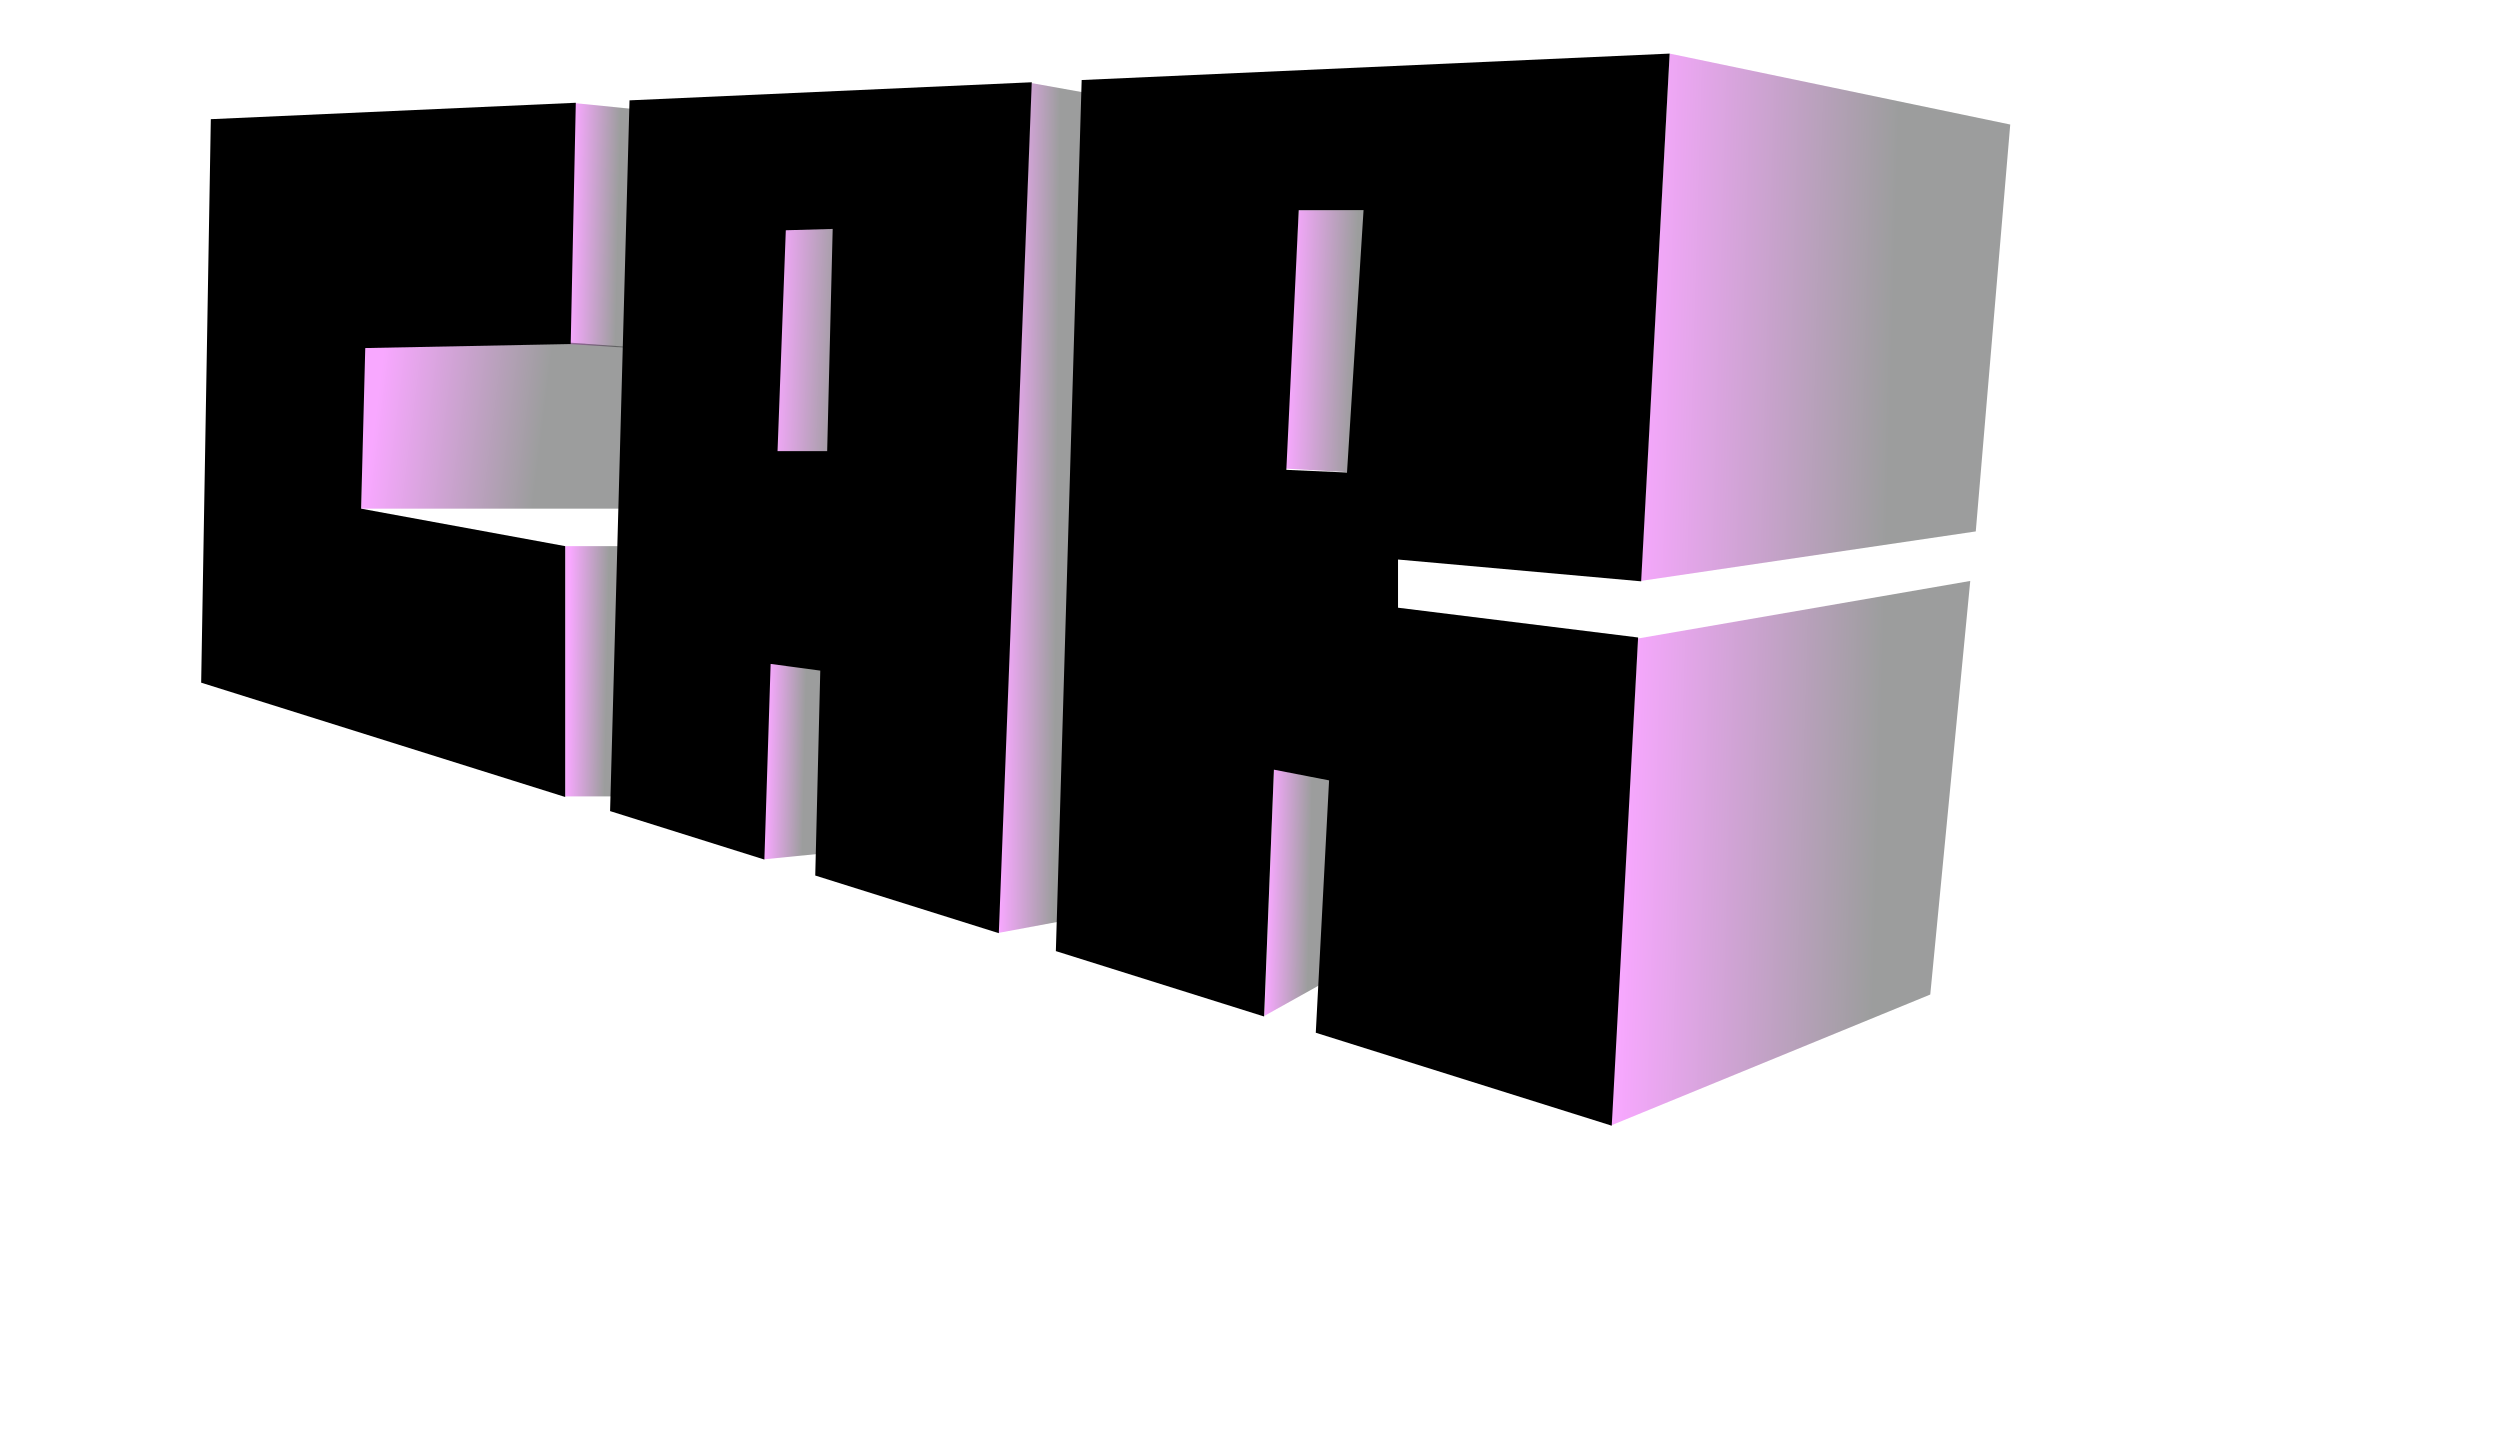
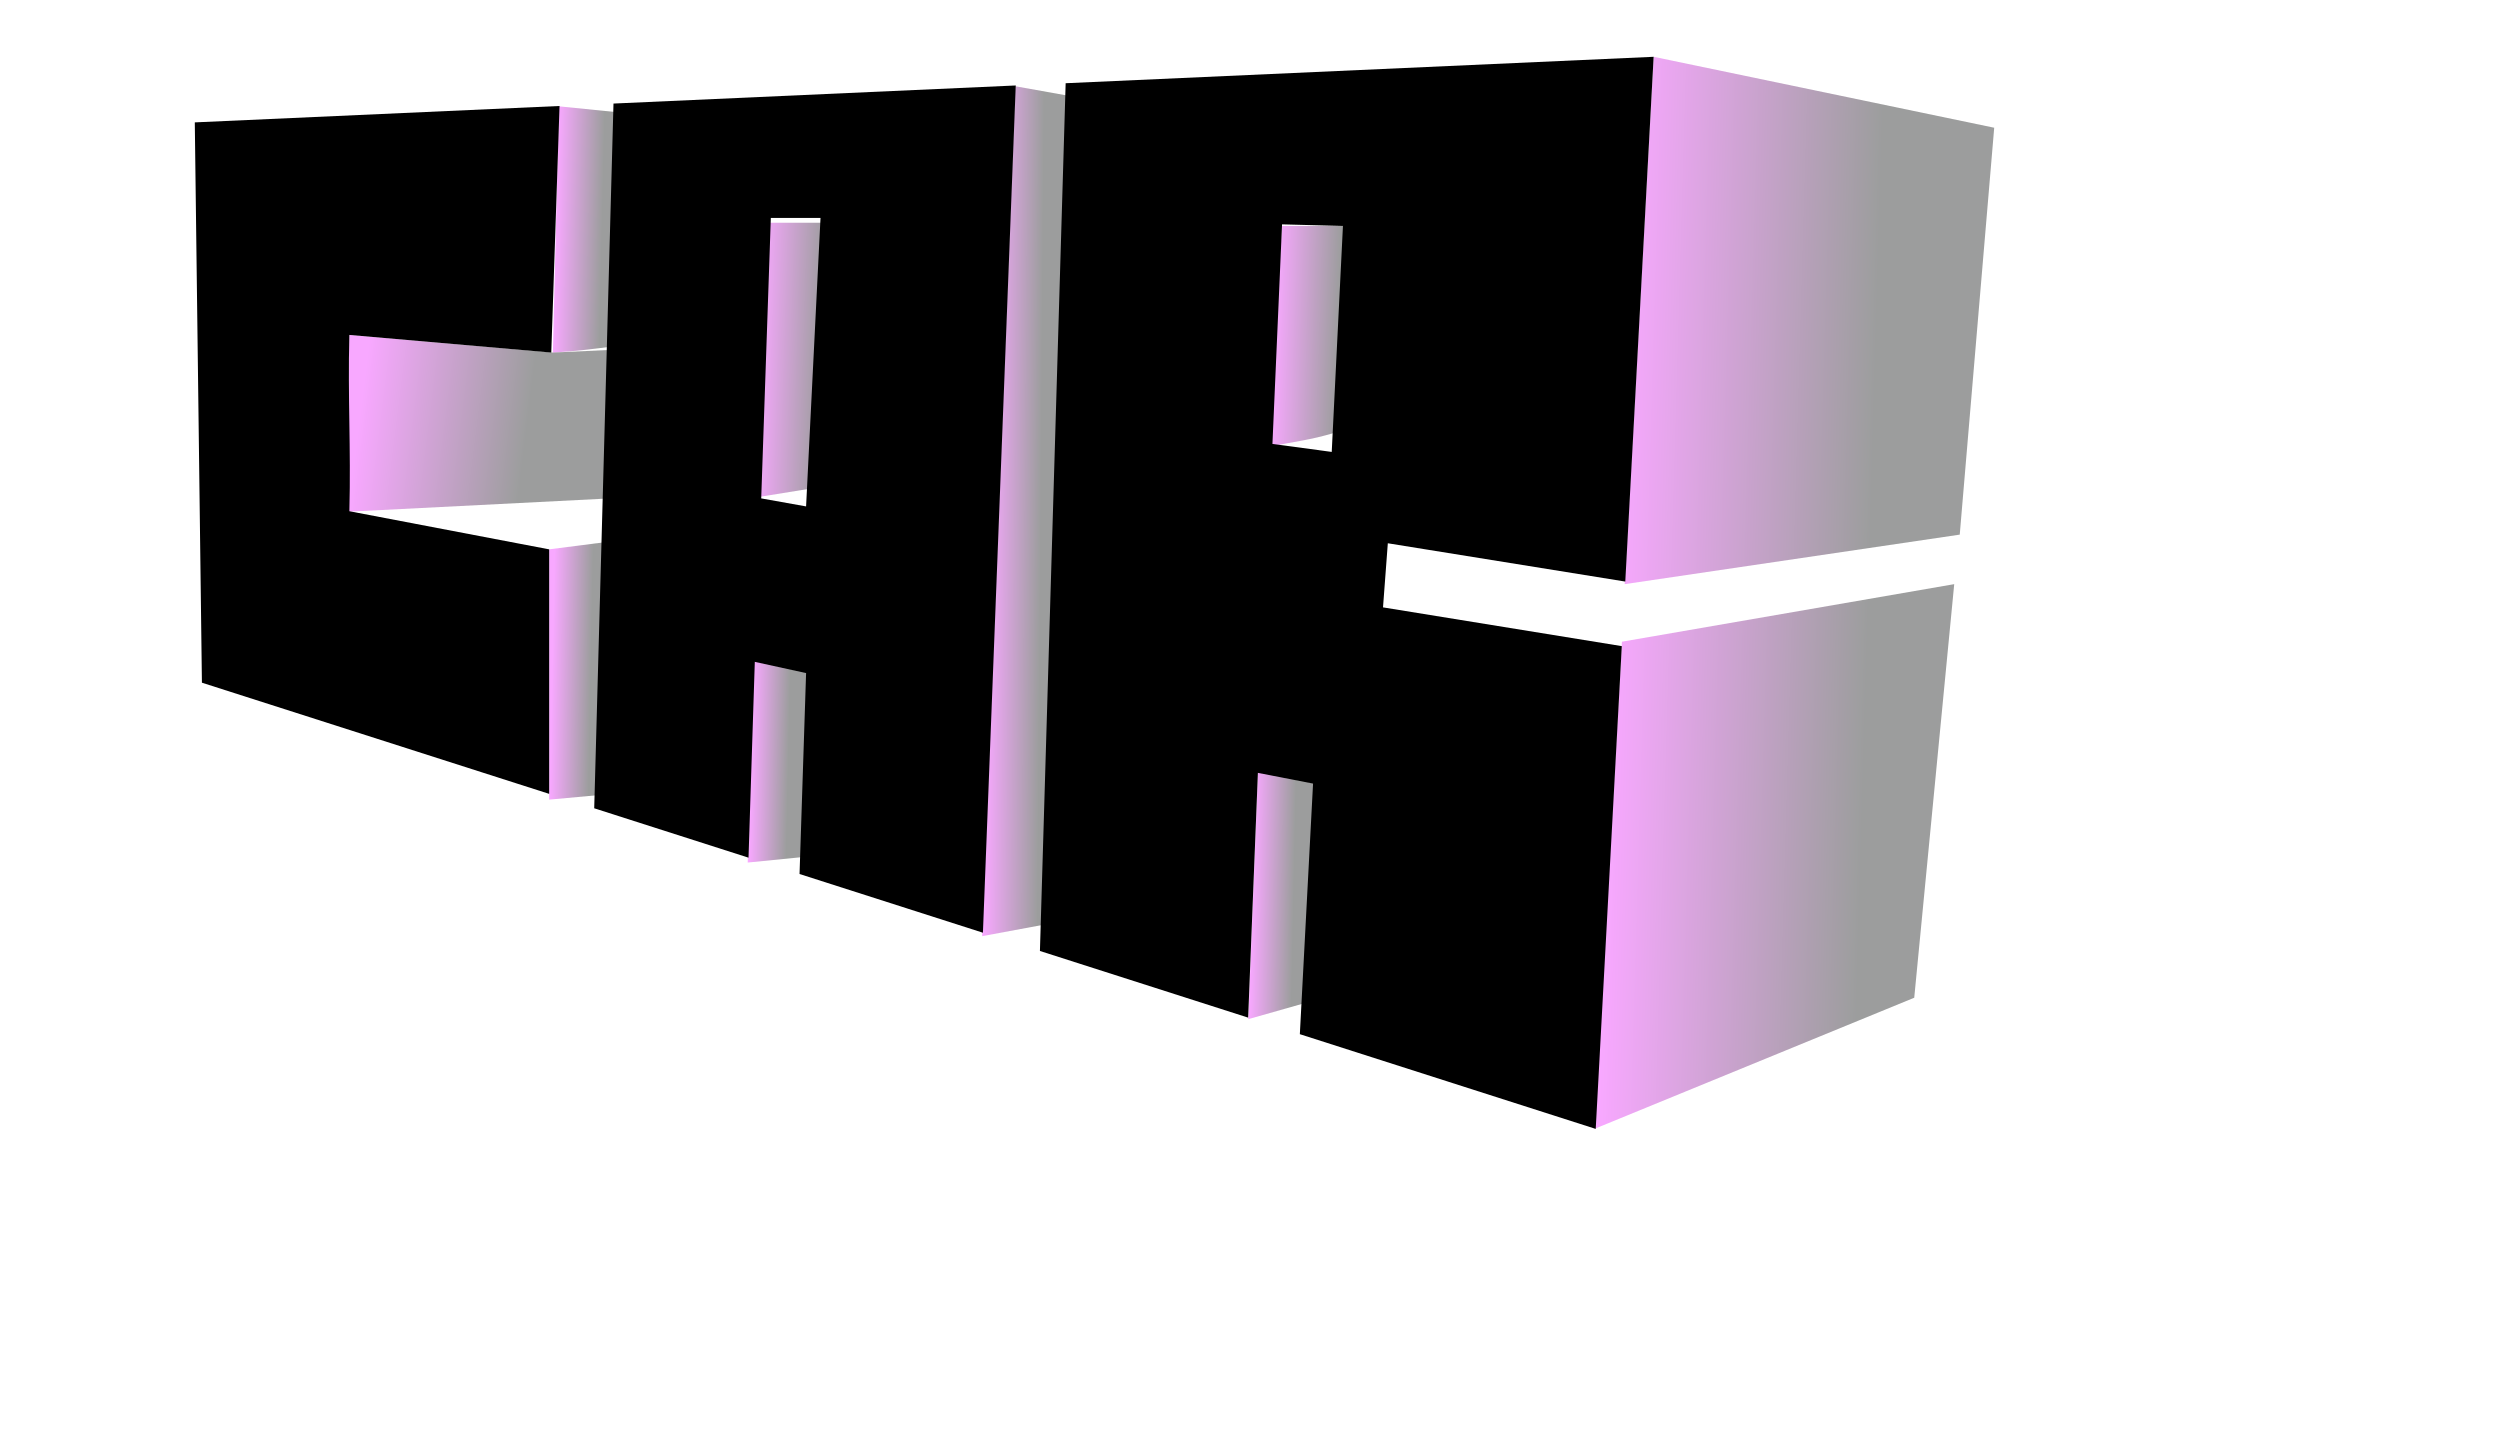
<svg xmlns="http://www.w3.org/2000/svg" width="780" height="452" viewBox="0 0 780 452" fill="none">
-   <path d="M627.195 38.852L520.934 16.719L511.899 181.254L616.439 165.803L627.195 38.852Z" fill="url(#paint0_linear_8007_374)" fill-opacity="0.4" />
-   <path d="M614.719 181.254L511.039 199.211L502.435 351.219L602.243 310.294L614.719 181.254Z" fill="url(#paint1_linear_8007_374)" fill-opacity="0.4" />
-   <path d="M411.661 307.37L394.453 316.975L397.465 240.136L396.604 239.301L415.103 242.642L411.661 307.37Z" fill="url(#paint2_linear_8007_374)" fill-opacity="0.4" />
-   <path d="M432.742 65.578H405.208L400.476 146.176L422.417 147.428L432.742 65.578Z" fill="url(#paint3_linear_8007_374)" fill-opacity="0.4" />
-   <path d="M271.844 65.996H244.311L239.579 146.594L261.519 147.846L271.844 65.996Z" fill="url(#paint4_linear_8007_374)" fill-opacity="0.4" />
-   <path d="M255.066 266.444L238.288 268.114L239.149 202.968L238.288 202.133L256.787 205.474L255.066 266.444Z" fill="url(#paint5_linear_8007_374)" fill-opacity="0.4" />
-   <path d="M331.643 287.324L311.423 291.082L321.748 25.904L338.096 28.828L331.643 287.324Z" fill="url(#paint6_linear_8007_374)" fill-opacity="0.4" />
-   <path d="M200 34.258L179.35 32.17L177.199 107.339L196.988 108.591L200 34.258Z" fill="url(#paint7_linear_8007_374)" fill-opacity="0.4" />
-   <path d="M195.268 170.395H176.339V248.486H191.826L195.268 170.395Z" fill="url(#paint8_linear_8007_374)" fill-opacity="0.4" />
-   <path d="M195.268 158.703H112.668L113.529 108.173L178.06 106.92L195.268 108.173V158.703Z" fill="url(#paint9_linear_8007_374)" fill-opacity="0.4" />
-   <path d="M512.039 181.375L436.183 174.572V189.606L511.093 198.897L502.865 351.219L410.522 322.216L414.673 243.478L397.465 240.137L394.398 317.151L329.427 296.745L337.483 24.966L520.933 16.719L512.039 181.375ZM311.631 291.155L254.358 273.167L255.927 209.233L240.439 207.146L238.486 268.183L190.345 253.062L196.41 31.309L321.912 25.666L311.631 291.155ZM178.059 107.339L113.959 108.591L112.668 158.704L176.339 170.396V248.663L62.764 212.992L65.776 37.182L179.649 32.062L178.059 107.339ZM405.209 65.578L401.337 146.593L420.265 147.429L425.427 65.578H405.209ZM245.172 71.842L242.591 140.747H258.078L259.799 71.425L245.172 71.842Z" fill="black" />
+   <path d="M622.194 39.852L515.933 17.719L506.899 182.254L611.439 166.803L622.194 39.852Z" fill="url(#paint0_linear_8080_8521)" fill-opacity="0.4" />
+   <path d="M609.718 182.254L506.039 200.211L497.435 352.219L597.242 311.294L609.718 182.254Z" fill="url(#paint1_linear_8080_8521)" fill-opacity="0.4" />
+   <path d="M407 313L389.453 317.975L392.465 241.136L391.604 240.301L410.103 243.642L407 313Z" fill="url(#paint2_linear_8080_8521)" fill-opacity="0.4" />
+   <path d="M420 70.5H400L395.5 139.5C405 137.5 408 137.5 416.5 135L420 70.5Z" fill="url(#paint3_linear_8080_8521)" fill-opacity="0.4" />
+   <path d="M256.5 69.5H239.5L237.048 155L252.548 152.5L256.5 69.5Z" fill="url(#paint4_linear_8080_8521)" fill-opacity="0.4" />
+   <path d="M250.066 267.443L233.288 269.113L234.5 207.999V206.474L251.787 206.473L250.066 267.443Z" fill="url(#paint5_linear_8080_8521)" fill-opacity="0.4" />
+   <path d="M326.643 288.324L306.423 292.082L316.748 26.904L333.096 29.828L326.643 288.324Z" fill="url(#paint6_linear_8080_8521)" fill-opacity="0.4" />
+   <path d="M195 35.258L174.35 33.17L172.5 110C180.5 109.5 184 109 192 108L195 35.258Z" fill="url(#paint7_linear_8080_8521)" fill-opacity="0.4" />
+   <path d="M190 169L171.338 171.395V249.486L187.5 248L190 169Z" fill="url(#paint8_linear_8080_8521)" fill-opacity="0.4" />
+   <path d="M190.268 155.5L107.668 159.703L109 104.5L172.5 110L190.268 109.173V155.5Z" fill="url(#paint9_linear_8080_8521)" fill-opacity="0.4" />
+   <path d="M507.089 181.449L433 169.5L431.5 189.5L506.001 201.594L497.866 352.219L405.551 322.665L409.673 244.478L392.464 241.137L389.423 317.502L324.457 296.703L332.484 25.966L515.934 17.719L507.089 181.449ZM306.674 291.01L249.457 272.692L251.5 210L235.5 206.5L233.538 267.596L185.396 252.184L191.41 32.309L316.912 26.666L306.674 291.01ZM172 110L109 104.5C108.48 124.496 109.52 139.504 109 159.5L171.338 171.396V247.684L62.999 213L60.776 38.182L174.574 33.065L172 110ZM240.5 68L237.5 155.5L251.5 158L256 68H240.5ZM397 138.5L415.5 141L419 70.5L400 70L397 138.5Z" fill="black" />
  <defs>
-     <linearGradient id="paint0_linear_8007_374" x1="588.046" y1="177.914" x2="508.943" y2="175.607" gradientUnits="userSpaceOnUse">
+     <linearGradient id="paint0_linear_8080_8521" x1="583.046" y1="178.914" x2="503.943" y2="176.607" gradientUnits="userSpaceOnUse">
      <stop stop-color="#080B0B" />
      <stop offset="1" stop-color="#ED25FF" />
    </linearGradient>
-     <linearGradient id="paint1_linear_8007_374" x1="588.046" y1="177.914" x2="508.943" y2="175.607" gradientUnits="userSpaceOnUse">
+     <linearGradient id="paint1_linear_8080_8521" x1="583.046" y1="178.914" x2="503.943" y2="176.607" gradientUnits="userSpaceOnUse">
      <stop stop-color="#080B0B" />
      <stop offset="1" stop-color="#ED25FF" />
    </linearGradient>
-     <linearGradient id="paint2_linear_8007_374" x1="408.623" y1="276.732" x2="395.525" y2="276.46" gradientUnits="userSpaceOnUse">
+     <linearGradient id="paint2_linear_8080_8521" x1="403.623" y1="277.732" x2="390.525" y2="277.46" gradientUnits="userSpaceOnUse">
      <stop stop-color="#080B0B" />
      <stop offset="1" stop-color="#ED25FF" />
    </linearGradient>
-     <linearGradient id="paint3_linear_8007_374" x1="422.617" y1="105.022" x2="402.161" y2="104.391" gradientUnits="userSpaceOnUse">
+     <linearGradient id="paint3_linear_8080_8521" x1="417.616" y1="106.022" x2="397.161" y2="105.391" gradientUnits="userSpaceOnUse">
      <stop stop-color="#080B0B" />
      <stop offset="1" stop-color="#ED25FF" />
    </linearGradient>
-     <linearGradient id="paint4_linear_8007_374" x1="261.72" y1="105.44" x2="241.264" y2="104.809" gradientUnits="userSpaceOnUse">
+     <linearGradient id="paint4_linear_8080_8521" x1="256.719" y1="106.44" x2="236.264" y2="105.809" gradientUnits="userSpaceOnUse">
      <stop stop-color="#080B0B" />
      <stop offset="1" stop-color="#ED25FF" />
    </linearGradient>
-     <linearGradient id="paint5_linear_8007_374" x1="250.982" y1="233.929" x2="239.249" y2="233.672" gradientUnits="userSpaceOnUse">
+     <linearGradient id="paint5_linear_8080_8521" x1="245.982" y1="234.929" x2="234.249" y2="234.672" gradientUnits="userSpaceOnUse">
      <stop stop-color="#080B0B" />
      <stop offset="1" stop-color="#ED25FF" />
    </linearGradient>
-     <linearGradient id="paint6_linear_8007_374" x1="329.726" y1="153.693" x2="312.801" y2="153.56" gradientUnits="userSpaceOnUse">
+     <linearGradient id="paint6_linear_8080_8521" x1="324.726" y1="154.693" x2="307.801" y2="154.56" gradientUnits="userSpaceOnUse">
      <stop stop-color="#080B0B" />
      <stop offset="1" stop-color="#ED25FF" />
    </linearGradient>
-     <linearGradient id="paint7_linear_8007_374" x1="192.845" y1="68.997" x2="178.384" y2="68.66" gradientUnits="userSpaceOnUse">
+     <linearGradient id="paint7_linear_8080_8521" x1="187.845" y1="69.997" x2="173.384" y2="69.66" gradientUnits="userSpaceOnUse">
      <stop stop-color="#080B0B" />
      <stop offset="1" stop-color="#ED25FF" />
    </linearGradient>
-     <linearGradient id="paint8_linear_8007_374" x1="189.328" y1="208.027" x2="177.32" y2="207.799" gradientUnits="userSpaceOnUse">
+     <linearGradient id="paint8_linear_8080_8521" x1="184.328" y1="209.027" x2="172.32" y2="208.799" gradientUnits="userSpaceOnUse">
      <stop stop-color="#080B0B" />
      <stop offset="1" stop-color="#ED25FF" />
    </linearGradient>
-     <linearGradient id="paint9_linear_8007_374" x1="169.349" y1="131.874" x2="117.736" y2="125.436" gradientUnits="userSpaceOnUse">
+     <linearGradient id="paint9_linear_8080_8521" x1="164.348" y1="132.874" x2="112.735" y2="126.436" gradientUnits="userSpaceOnUse">
      <stop stop-color="#080B0B" />
      <stop offset="1" stop-color="#ED25FF" />
    </linearGradient>
  </defs>
</svg>
